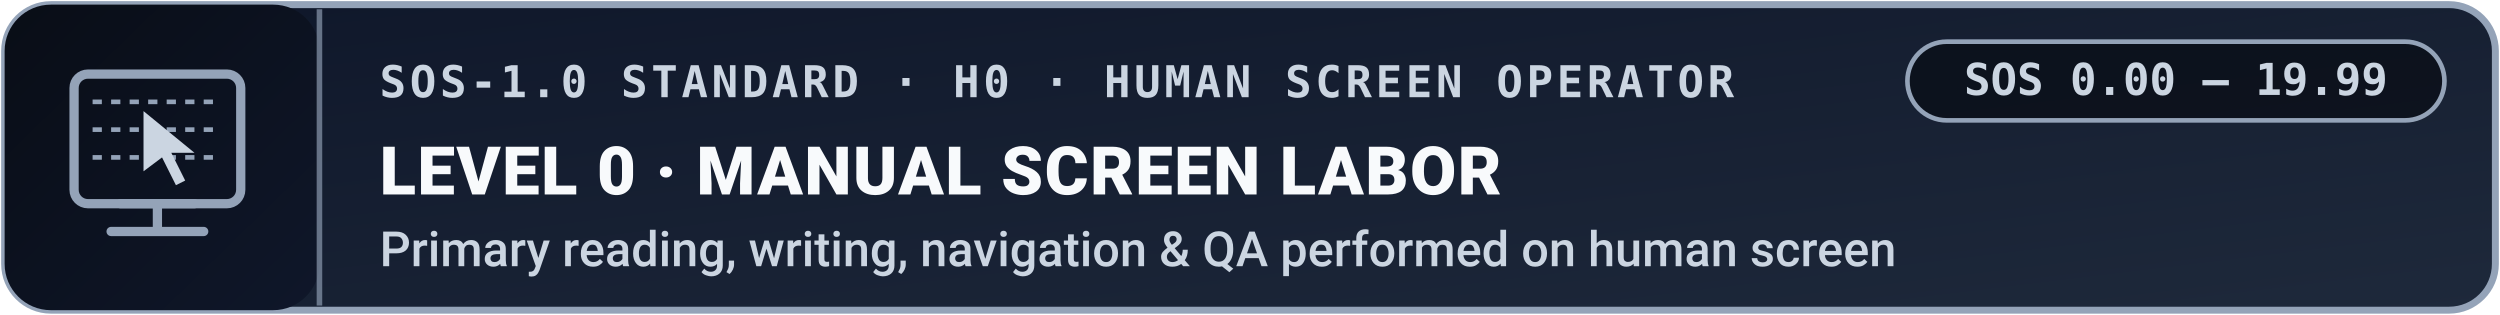
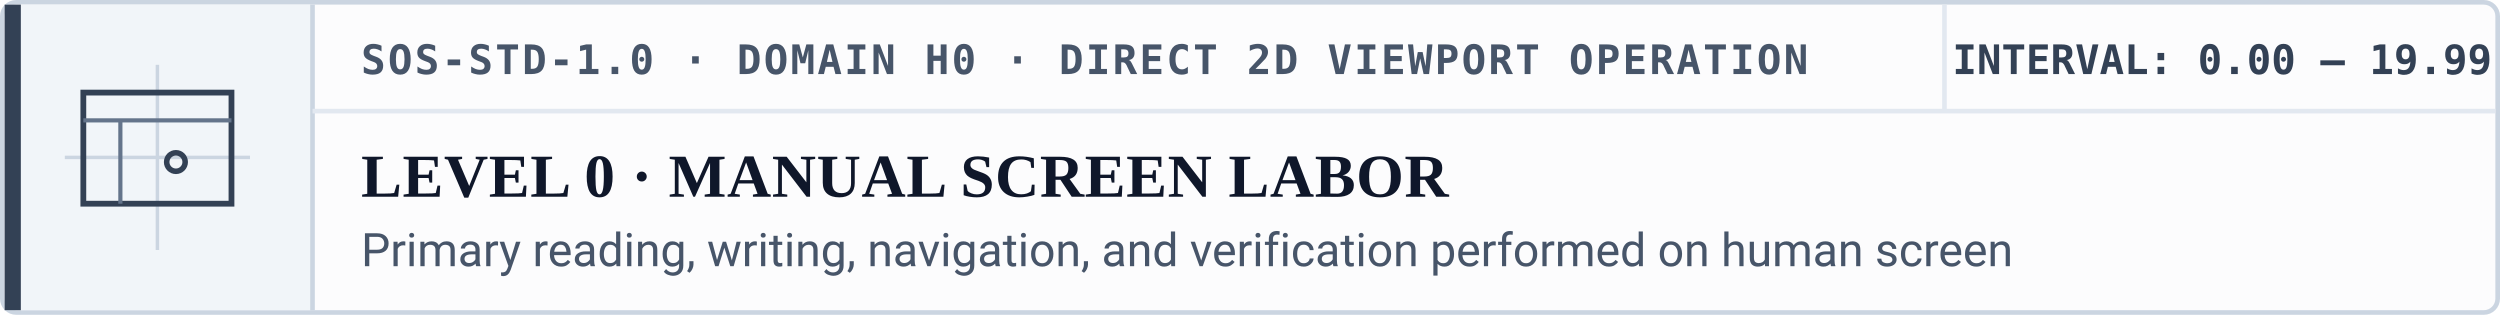
- <svg xmlns="http://www.w3.org/2000/svg" width="540" height="68" viewBox="0 0 540 68" role="img" aria-label="LEVEL 0 · MANUAL SCREEN LABOR (SOS 0.00 – 19.99)">
-   <defs>
-     <linearGradient id="bg-l0" x1="0%" y1="0%" x2="100%" y2="100%">
-       <stop offset="0%" stop-color="#0f172a" />
-       <stop offset="100%" stop-color="#1e293b" />
-     </linearGradient>
-     <linearGradient id="emblem-l0" x1="0%" y1="0%" x2="100%" y2="100%">
-       <stop offset="0%" stop-color="#090d16" />
-       <stop offset="100%" stop-color="#0f172a" />
-     </linearGradient>
-   </defs>
-   <rect x="1" y="1" width="538" height="66" rx="10" fill="url(#bg-l0)" stroke="#94a3b8" stroke-width="1.5" />
-   <rect x="1" y="1" width="68" height="66" rx="10" fill="url(#emblem-l0)" />
-   <line x1="69" y1="2" x2="69" y2="66" stroke="#94a3b8" stroke-width="1.2" stroke-opacity="0.65" />
-   <g id="emblem-crt-cursor">
-     <rect x="16" y="16" width="36" height="28" rx="3" fill="none" stroke="#94a3b8" stroke-width="2" />
-     <line x1="20" y1="22" x2="48" y2="22" stroke="#94a3b8" stroke-width="1" stroke-dasharray="2,2" />
-     <line x1="20" y1="28" x2="48" y2="28" stroke="#94a3b8" stroke-width="1" stroke-dasharray="2,2" />
-     <line x1="20" y1="34" x2="48" y2="34" stroke="#94a3b8" stroke-width="1" stroke-dasharray="2,2" />
-     <path d="M26 44 L42 44 M34 44 L34 50 M24 50 L44 50" stroke="#94a3b8" stroke-width="2" stroke-linecap="round" />
-     <polygon points="31,24 31,37 35,34 38,40 40,39 37,33 42,33" fill="#cbd5e1" />
+ <svg xmlns="http://www.w3.org/2000/svg" width="540" height="68" viewBox="0 0 540 68" role="img" aria-label="LEVEL 0 · MANUAL SCREEN LABOR (0.00 – 19.99)">
+   <rect x="0.5" y="0.5" width="539" height="67" rx="3" fill="#fcfcfd" stroke="#cbd5e1" stroke-width="1" />
+   <rect x="1" y="1" width="66" height="66" fill="#f1f5f9" />
+   <rect x="1" y="1" width="3.5" height="66" fill="#334155" />
+   <line x1="67.5" y1="1" x2="67.5" y2="67" stroke="#cbd5e1" stroke-width="1" />
+   <line x1="67.5" y1="24" x2="539" y2="24" stroke="#e2e8f0" stroke-width="1" />
+   <line x1="420" y1="1" x2="420" y2="24" stroke="#e2e8f0" stroke-width="1" />
+   <g id="emblem-cartesian-viewport">
+     <line x1="14" y1="34" x2="54" y2="34" stroke="#cbd5e1" stroke-width="0.75" />
+     <line x1="34" y1="14" x2="34" y2="54" stroke="#cbd5e1" stroke-width="0.75" />
+     <rect x="18" y="20" width="32" height="24" fill="none" stroke="#334155" stroke-width="1.25" />
+     <line x1="18" y1="26" x2="50" y2="26" stroke="#64748b" stroke-width="0.9" />
+     <line x1="26" y1="26" x2="26" y2="44" stroke="#64748b" stroke-width="0.9" />
+     <circle cx="38" cy="35" r="2" fill="none" stroke="#334155" stroke-width="1.2" />
  </g>
-   <text x="82" y="21" fill="#cbd5e1" font-family="ui-monospace, SFMono-Regular, Menlo, Monaco, Consolas, monospace" font-size="9.5" font-weight="700" letter-spacing="0.8">SOS-1.0 STANDARD · H0 · HUMAN SCREEN OPERATOR</text>
-   <rect x="412" y="9" width="116" height="17" rx="8.5" fill="#090d16" fill-opacity="0.72" stroke="#94a3b8" stroke-width="1" />
-   <text x="470" y="20.5" fill="#cbd5e1" font-family="ui-monospace, SFMono-Regular, Menlo, Monaco, Consolas, monospace" font-size="9.5" font-weight="700" text-anchor="middle">SOS 0.00 – 19.99</text>
-   <text x="82" y="42" fill="#f8fafc" font-family="-apple-system, BlinkMacSystemFont, 'Segoe UI', Roboto, Helvetica, Arial, sans-serif" font-size="14.5" font-weight="800" letter-spacing="0.3">LEVEL 0 · MANUAL SCREEN LABOR</text>
-   <text x="82" y="57.5" fill="#cbd5e1" font-family="-apple-system, BlinkMacSystemFont, 'Segoe UI', Roboto, Helvetica, Arial, sans-serif" font-size="10.5" font-weight="500">Primary reading, writing, navigation &amp; QA performed on human screen</text>
+   <text x="78" y="16" fill="#475569" font-family="ui-monospace, SFMono-Regular, Menlo, Monaco, Consolas, monospace" font-size="8.8" font-weight="600" letter-spacing="0.5">SOS-STD-1.0 · DOMAIN H0 · DIRECT 2D VIEWPORT OPERATION</text>
+   <text x="480" y="16" fill="#334155" font-family="ui-monospace, SFMono-Regular, Menlo, Monaco, Consolas, monospace" font-size="8.8" font-weight="700" text-anchor="middle">INTERVAL: 0.00 – 19.99</text>
+   <text x="78" y="42.5" fill="#0f172a" font-family="Georgia, 'Times New Roman', STIXGeneral, serif" font-size="13.2" font-weight="700" letter-spacing="0.15">LEVEL 0 · MANUAL SCREEN LABOR</text>
+   <text x="78" y="57.5" fill="#475569" font-family="-apple-system, BlinkMacSystemFont, 'Segoe UI', Roboto, Helvetica, Arial, sans-serif" font-size="10.0" font-weight="400">Primary reading, writing, navigation, and verification performed on human screen</text>
</svg>
